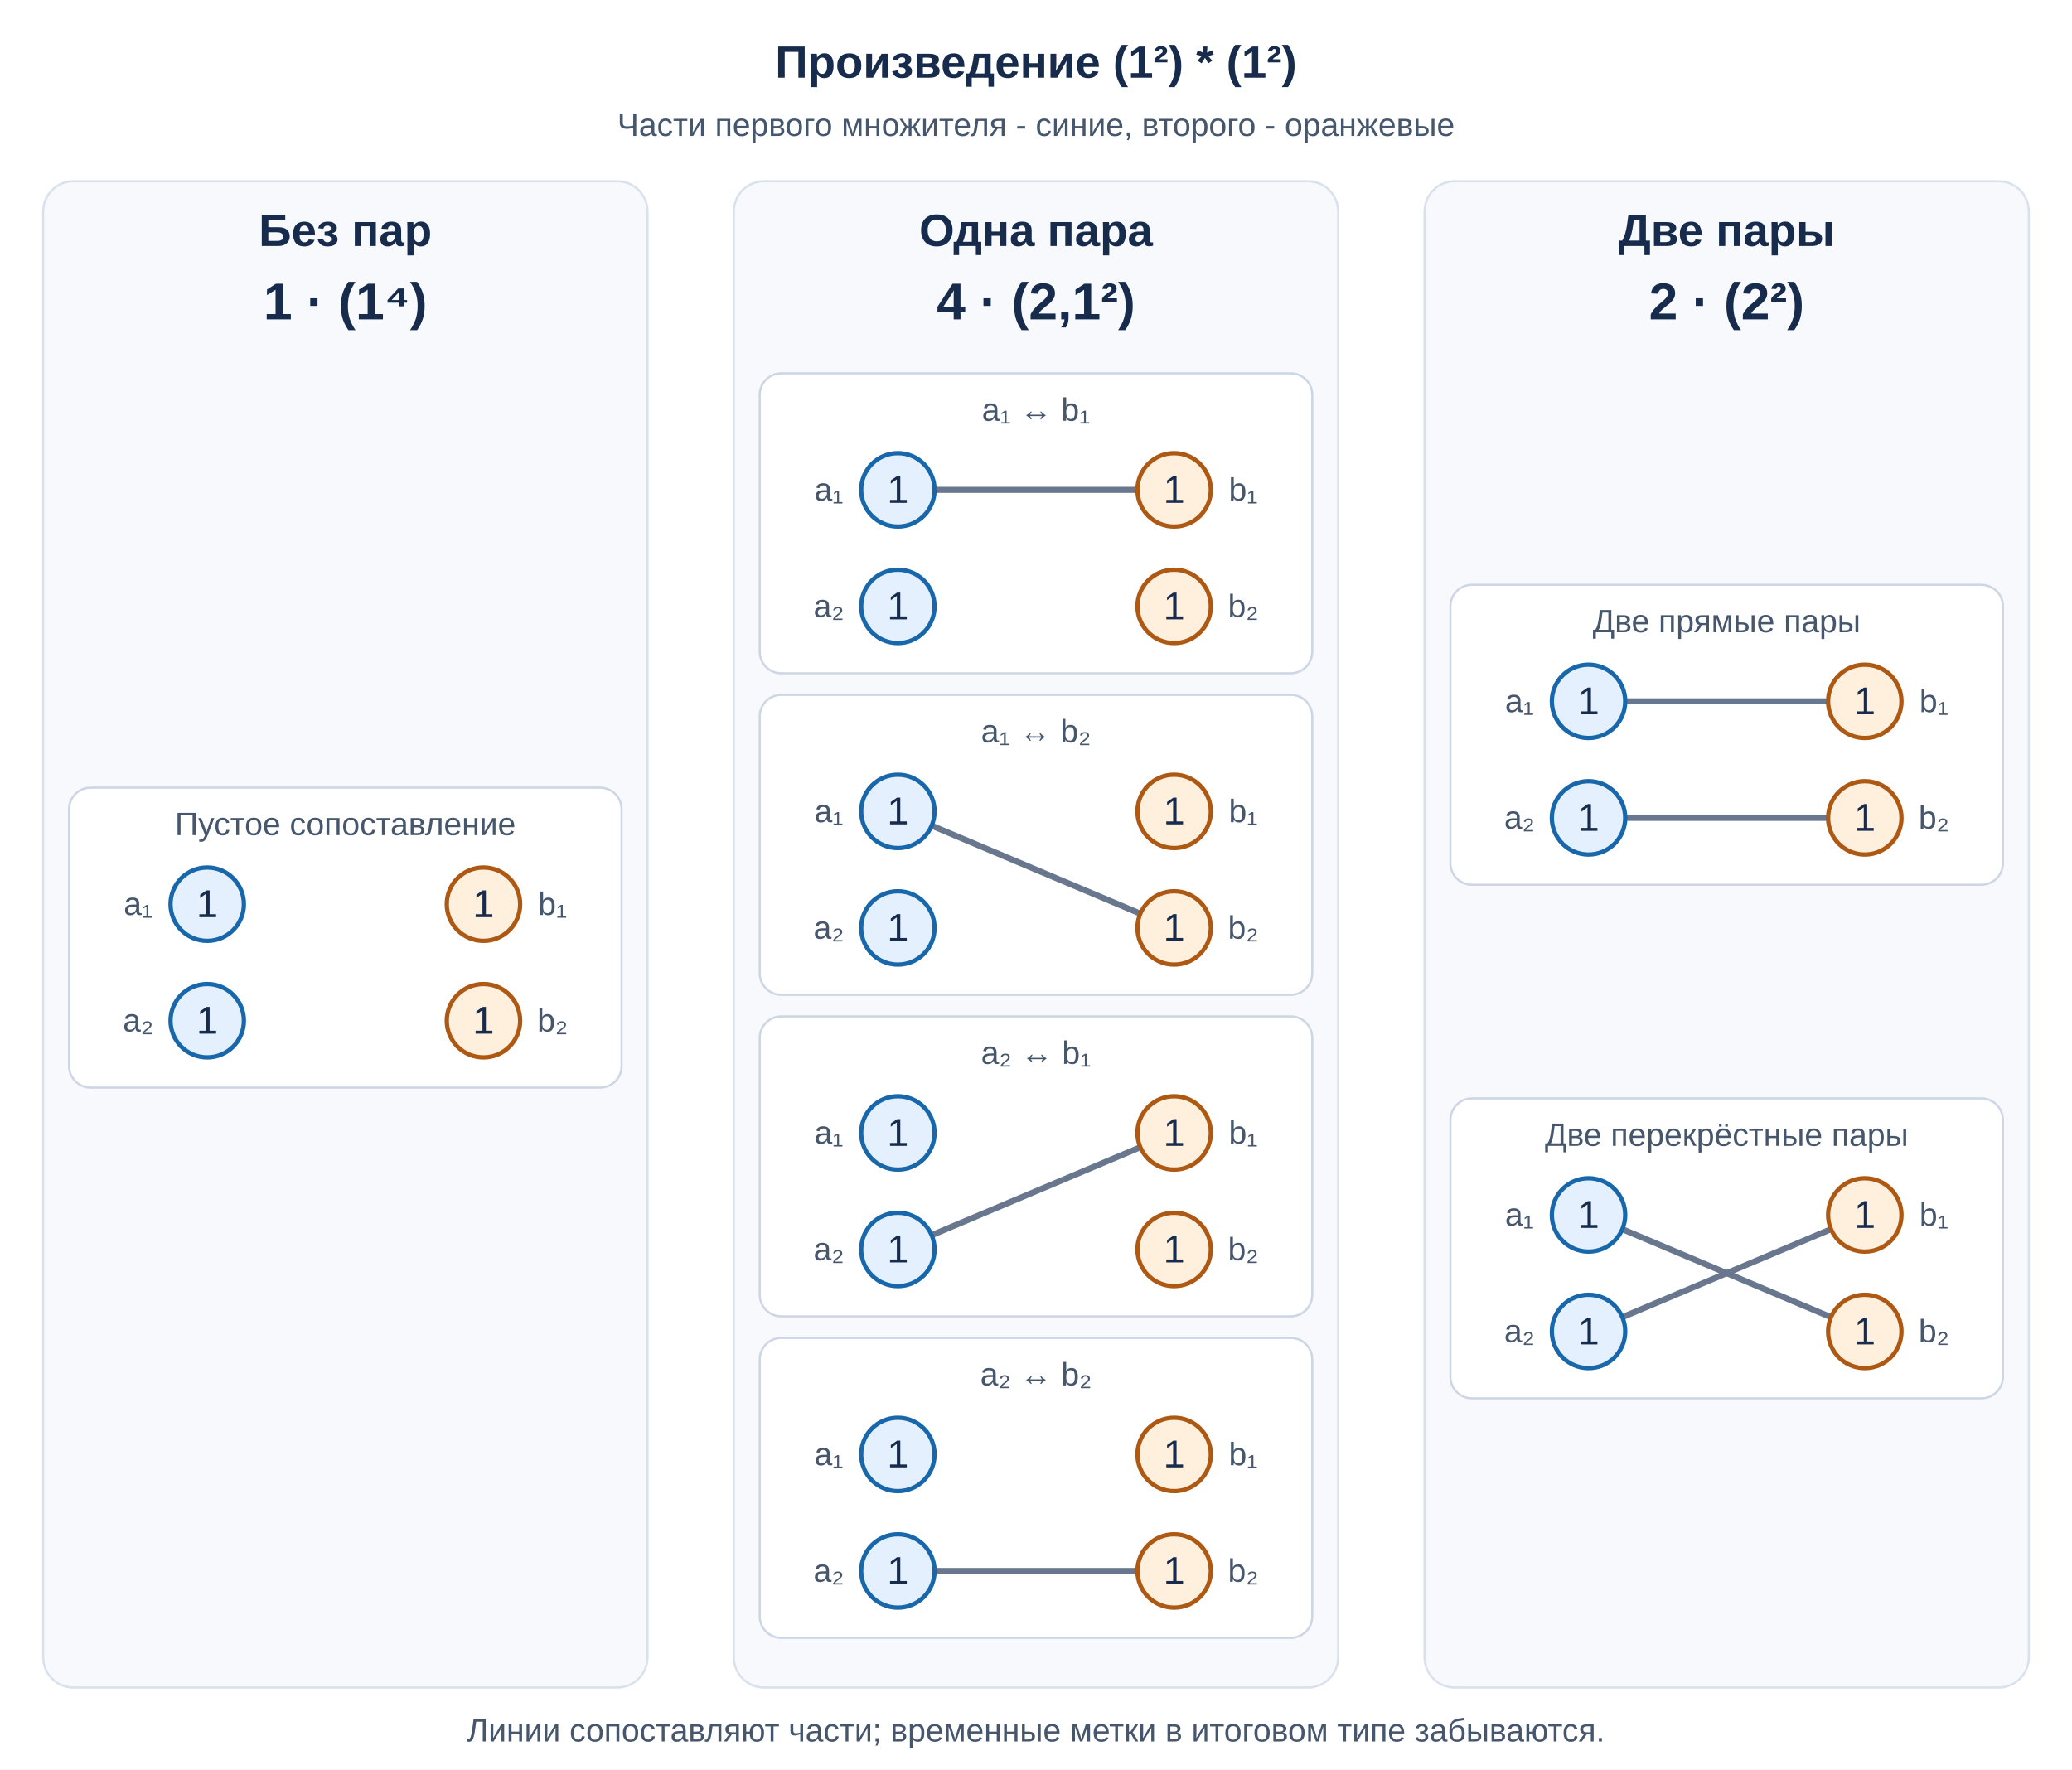
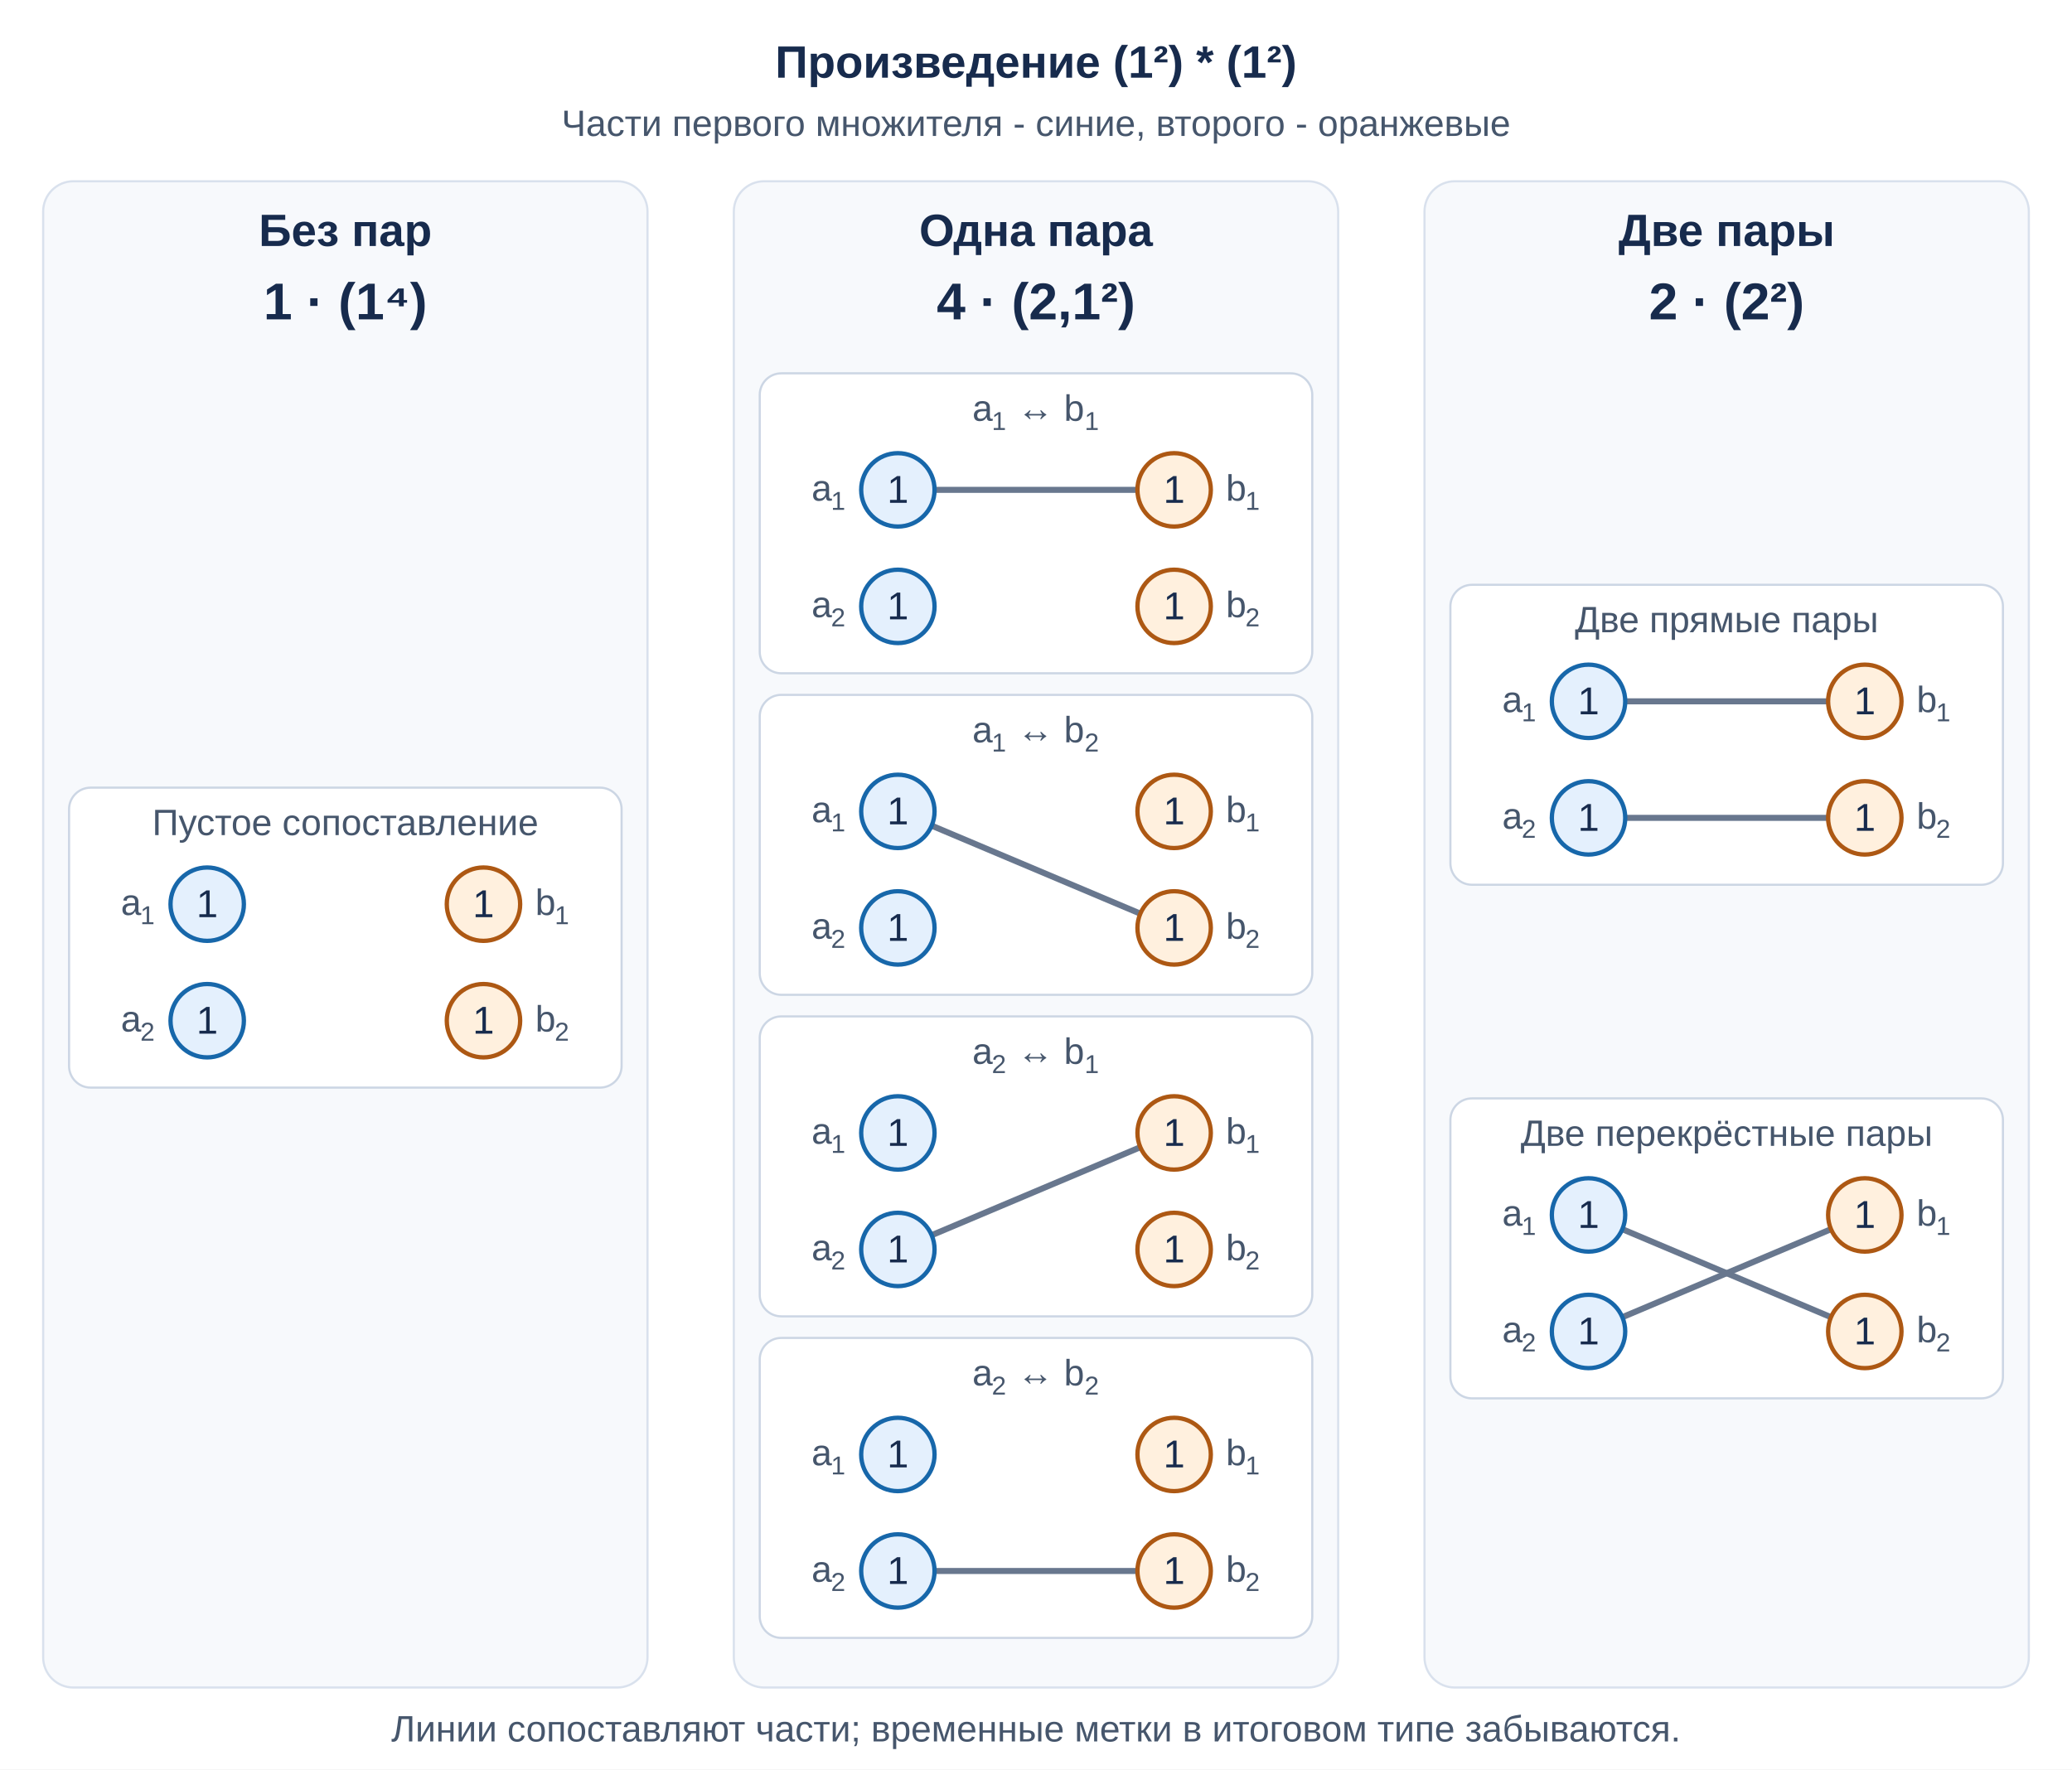
<svg xmlns="http://www.w3.org/2000/svg" width="960" height="820" viewBox="0 0 960 820" role="img" aria-labelledby="title desc">
  <rect width="960" height="820" fill="#ffffff" />
-   <style>text{font-family:Arial,'DejaVu Sans',sans-serif;fill:#172b4d} .heading{font-size:21px;font-weight:600} .small{font-size:15px;fill:#46566c} .result{font-size:24px;font-weight:600}</style>
-   <text x="480" y="36" text-anchor="middle" class="heading">Произведение (1²) * (1²)</text>
-   <text x="480" y="63" text-anchor="middle" class="small">Части первого множителя - синие, второго - оранжевые</text>
+   <style>text{font-family:Arial,'DejaVu Sans',sans-serif;fill:#172b4d} .heading{font-size:21px;font-weight:600} .small{font-size:17px;fill:#46566c} .result{font-size:24px;font-weight:600}</style>
+   <text xml:space="preserve" x="480" y="36" text-anchor="middle" class="heading">Произведение (1²) * (1²)</text>
+   <text xml:space="preserve" x="480" y="63" text-anchor="middle" class="small">Части первого множителя - синие, второго - оранжевые</text>
  <rect x="20" y="84" width="280" height="698" rx="14" fill="#f7f9fc" stroke="#d9e1ed" />
-   <text x="160" y="114" text-anchor="middle" class="heading">Без пар</text>
-   <text x="160" y="148" text-anchor="middle" class="result">1 · (1⁴)</text>
+   <text xml:space="preserve" x="160" y="114" text-anchor="middle" class="heading">Без пар</text>
+   <text xml:space="preserve" x="160" y="148" text-anchor="middle" class="result">1 · (1⁴)</text>
  <rect x="340" y="84" width="280" height="698" rx="14" fill="#f7f9fc" stroke="#d9e1ed" />
-   <text x="480" y="114" text-anchor="middle" class="heading">Одна пара</text>
-   <text x="480" y="148" text-anchor="middle" class="result">4 · (2,1²)</text>
+   <text xml:space="preserve" x="480" y="114" text-anchor="middle" class="heading">Одна пара</text>
+   <text xml:space="preserve" x="480" y="148" text-anchor="middle" class="result">4 · (2,1²)</text>
  <rect x="660" y="84" width="280" height="698" rx="14" fill="#f7f9fc" stroke="#d9e1ed" />
-   <text x="800" y="114" text-anchor="middle" class="heading">Две пары</text>
-   <text x="800" y="148" text-anchor="middle" class="result">2 · (2²)</text>
+   <text xml:space="preserve" x="800" y="114" text-anchor="middle" class="heading">Две пары</text>
+   <text xml:space="preserve" x="800" y="148" text-anchor="middle" class="result">2 · (2²)</text>
  <rect x="32" y="365" width="256" height="139" rx="10" fill="#ffffff" stroke="#ccd6e4" />
-   <text x="160" y="387" text-anchor="middle" class="small">Пустое сопоставление</text>
+   <text xml:space="preserve" x="160" y="387" text-anchor="middle" class="small">Пустое сопоставление</text>
  <circle cx="96" cy="419" r="17" fill="#e4f0fd" stroke="#1767aa" stroke-width="2" />
-   <text x="96" y="425" text-anchor="middle" font-size="18">1</text>
-   <text x="64" y="424" text-anchor="middle" class="small">a₁</text>
+   <text xml:space="preserve" x="96" y="425" text-anchor="middle" font-size="18">1</text>
+   <text xml:space="preserve" class="small" x="56.00" y="424.00" text-anchor="start" style="font-size:17.0px">a</text>
+   <text xml:space="preserve" class="small" x="65.00" y="428.25" text-anchor="start" style="font-size:12px">1</text>
  <circle cx="96" cy="473" r="17" fill="#e4f0fd" stroke="#1767aa" stroke-width="2" />
-   <text x="96" y="479" text-anchor="middle" font-size="18">1</text>
-   <text x="64" y="478" text-anchor="middle" class="small">a₂</text>
+   <text xml:space="preserve" x="96" y="479" text-anchor="middle" font-size="18">1</text>
+   <text xml:space="preserve" class="small" x="56.00" y="478.00" text-anchor="start" style="font-size:17.0px">a</text>
+   <text xml:space="preserve" class="small" x="65.00" y="482.25" text-anchor="start" style="font-size:12px">2</text>
  <circle cx="224" cy="419" r="17" fill="#fff0de" stroke="#ad5813" stroke-width="2" />
-   <text x="224" y="425" text-anchor="middle" font-size="18">1</text>
-   <text x="256" y="424" text-anchor="middle" class="small">b₁</text>
+   <text xml:space="preserve" x="224" y="425" text-anchor="middle" font-size="18">1</text>
+   <text xml:space="preserve" class="small" x="248.00" y="424.00" text-anchor="start" style="font-size:17.0px">b</text>
+   <text xml:space="preserve" class="small" x="257.00" y="428.25" text-anchor="start" style="font-size:12px">1</text>
  <circle cx="224" cy="473" r="17" fill="#fff0de" stroke="#ad5813" stroke-width="2" />
-   <text x="224" y="479" text-anchor="middle" font-size="18">1</text>
-   <text x="256" y="478" text-anchor="middle" class="small">b₂</text>
+   <text xml:space="preserve" x="224" y="479" text-anchor="middle" font-size="18">1</text>
+   <text xml:space="preserve" class="small" x="248.00" y="478.00" text-anchor="start" style="font-size:17.0px">b</text>
+   <text xml:space="preserve" class="small" x="257.00" y="482.25" text-anchor="start" style="font-size:12px">2</text>
  <rect x="352" y="173" width="256" height="139" rx="10" fill="#ffffff" stroke="#ccd6e4" />
-   <text x="480" y="195" text-anchor="middle" class="small">a₁ ↔ b₁</text>
+   <text xml:space="preserve" class="small" x="450.50" y="195.00" text-anchor="start" style="font-size:17.0px">a</text>
+   <text xml:space="preserve" class="small" x="459.50" y="199.25" text-anchor="start" style="font-size:12px">1</text>
+   <text xml:space="preserve" class="small" x="466.50" y="195.00" text-anchor="start" style="font-size:17.0px"> ↔ b</text>
+   <text xml:space="preserve" class="small" x="502.50" y="199.25" text-anchor="start" style="font-size:12px">1</text>
  <line x1="416" y1="227" x2="544" y2="227" stroke="#68778e" stroke-width="2.8" />
  <circle cx="416" cy="227" r="17" fill="#e4f0fd" stroke="#1767aa" stroke-width="2" />
-   <text x="416" y="233" text-anchor="middle" font-size="18">1</text>
-   <text x="384" y="232" text-anchor="middle" class="small">a₁</text>
+   <text xml:space="preserve" x="416" y="233" text-anchor="middle" font-size="18">1</text>
+   <text xml:space="preserve" class="small" x="376.00" y="232.00" text-anchor="start" style="font-size:17.0px">a</text>
+   <text xml:space="preserve" class="small" x="385.00" y="236.25" text-anchor="start" style="font-size:12px">1</text>
  <circle cx="416" cy="281" r="17" fill="#e4f0fd" stroke="#1767aa" stroke-width="2" />
-   <text x="416" y="287" text-anchor="middle" font-size="18">1</text>
-   <text x="384" y="286" text-anchor="middle" class="small">a₂</text>
+   <text xml:space="preserve" x="416" y="287" text-anchor="middle" font-size="18">1</text>
+   <text xml:space="preserve" class="small" x="376.00" y="286.00" text-anchor="start" style="font-size:17.0px">a</text>
+   <text xml:space="preserve" class="small" x="385.00" y="290.25" text-anchor="start" style="font-size:12px">2</text>
  <circle cx="544" cy="227" r="17" fill="#fff0de" stroke="#ad5813" stroke-width="2" />
-   <text x="544" y="233" text-anchor="middle" font-size="18">1</text>
-   <text x="576" y="232" text-anchor="middle" class="small">b₁</text>
+   <text xml:space="preserve" x="544" y="233" text-anchor="middle" font-size="18">1</text>
+   <text xml:space="preserve" class="small" x="568.00" y="232.00" text-anchor="start" style="font-size:17.0px">b</text>
+   <text xml:space="preserve" class="small" x="577.00" y="236.25" text-anchor="start" style="font-size:12px">1</text>
  <circle cx="544" cy="281" r="17" fill="#fff0de" stroke="#ad5813" stroke-width="2" />
-   <text x="544" y="287" text-anchor="middle" font-size="18">1</text>
-   <text x="576" y="286" text-anchor="middle" class="small">b₂</text>
+   <text xml:space="preserve" x="544" y="287" text-anchor="middle" font-size="18">1</text>
+   <text xml:space="preserve" class="small" x="568.00" y="286.00" text-anchor="start" style="font-size:17.0px">b</text>
+   <text xml:space="preserve" class="small" x="577.00" y="290.25" text-anchor="start" style="font-size:12px">2</text>
  <rect x="352" y="322" width="256" height="139" rx="10" fill="#ffffff" stroke="#ccd6e4" />
-   <text x="480" y="344" text-anchor="middle" class="small">a₁ ↔ b₂</text>
+   <text xml:space="preserve" class="small" x="450.50" y="344.00" text-anchor="start" style="font-size:17.0px">a</text>
+   <text xml:space="preserve" class="small" x="459.50" y="348.25" text-anchor="start" style="font-size:12px">1</text>
+   <text xml:space="preserve" class="small" x="466.50" y="344.00" text-anchor="start" style="font-size:17.0px"> ↔ b</text>
+   <text xml:space="preserve" class="small" x="502.50" y="348.25" text-anchor="start" style="font-size:12px">2</text>
  <line x1="416" y1="376" x2="544" y2="430" stroke="#68778e" stroke-width="2.8" />
  <circle cx="416" cy="376" r="17" fill="#e4f0fd" stroke="#1767aa" stroke-width="2" />
-   <text x="416" y="382" text-anchor="middle" font-size="18">1</text>
-   <text x="384" y="381" text-anchor="middle" class="small">a₁</text>
+   <text xml:space="preserve" x="416" y="382" text-anchor="middle" font-size="18">1</text>
+   <text xml:space="preserve" class="small" x="376.00" y="381.00" text-anchor="start" style="font-size:17.0px">a</text>
+   <text xml:space="preserve" class="small" x="385.00" y="385.25" text-anchor="start" style="font-size:12px">1</text>
  <circle cx="416" cy="430" r="17" fill="#e4f0fd" stroke="#1767aa" stroke-width="2" />
-   <text x="416" y="436" text-anchor="middle" font-size="18">1</text>
-   <text x="384" y="435" text-anchor="middle" class="small">a₂</text>
+   <text xml:space="preserve" x="416" y="436" text-anchor="middle" font-size="18">1</text>
+   <text xml:space="preserve" class="small" x="376.00" y="435.00" text-anchor="start" style="font-size:17.0px">a</text>
+   <text xml:space="preserve" class="small" x="385.00" y="439.25" text-anchor="start" style="font-size:12px">2</text>
  <circle cx="544" cy="376" r="17" fill="#fff0de" stroke="#ad5813" stroke-width="2" />
-   <text x="544" y="382" text-anchor="middle" font-size="18">1</text>
-   <text x="576" y="381" text-anchor="middle" class="small">b₁</text>
+   <text xml:space="preserve" x="544" y="382" text-anchor="middle" font-size="18">1</text>
+   <text xml:space="preserve" class="small" x="568.00" y="381.00" text-anchor="start" style="font-size:17.0px">b</text>
+   <text xml:space="preserve" class="small" x="577.00" y="385.25" text-anchor="start" style="font-size:12px">1</text>
  <circle cx="544" cy="430" r="17" fill="#fff0de" stroke="#ad5813" stroke-width="2" />
-   <text x="544" y="436" text-anchor="middle" font-size="18">1</text>
-   <text x="576" y="435" text-anchor="middle" class="small">b₂</text>
+   <text xml:space="preserve" x="544" y="436" text-anchor="middle" font-size="18">1</text>
+   <text xml:space="preserve" class="small" x="568.00" y="435.00" text-anchor="start" style="font-size:17.0px">b</text>
+   <text xml:space="preserve" class="small" x="577.00" y="439.25" text-anchor="start" style="font-size:12px">2</text>
  <rect x="352" y="471" width="256" height="139" rx="10" fill="#ffffff" stroke="#ccd6e4" />
-   <text x="480" y="493" text-anchor="middle" class="small">a₂ ↔ b₁</text>
+   <text xml:space="preserve" class="small" x="450.50" y="493.00" text-anchor="start" style="font-size:17.0px">a</text>
+   <text xml:space="preserve" class="small" x="459.50" y="497.25" text-anchor="start" style="font-size:12px">2</text>
+   <text xml:space="preserve" class="small" x="466.50" y="493.00" text-anchor="start" style="font-size:17.0px"> ↔ b</text>
+   <text xml:space="preserve" class="small" x="502.50" y="497.25" text-anchor="start" style="font-size:12px">1</text>
  <line x1="416" y1="579" x2="544" y2="525" stroke="#68778e" stroke-width="2.8" />
  <circle cx="416" cy="525" r="17" fill="#e4f0fd" stroke="#1767aa" stroke-width="2" />
-   <text x="416" y="531" text-anchor="middle" font-size="18">1</text>
-   <text x="384" y="530" text-anchor="middle" class="small">a₁</text>
+   <text xml:space="preserve" x="416" y="531" text-anchor="middle" font-size="18">1</text>
+   <text xml:space="preserve" class="small" x="376.00" y="530.00" text-anchor="start" style="font-size:17.0px">a</text>
+   <text xml:space="preserve" class="small" x="385.00" y="534.25" text-anchor="start" style="font-size:12px">1</text>
  <circle cx="416" cy="579" r="17" fill="#e4f0fd" stroke="#1767aa" stroke-width="2" />
-   <text x="416" y="585" text-anchor="middle" font-size="18">1</text>
-   <text x="384" y="584" text-anchor="middle" class="small">a₂</text>
+   <text xml:space="preserve" x="416" y="585" text-anchor="middle" font-size="18">1</text>
+   <text xml:space="preserve" class="small" x="376.00" y="584.00" text-anchor="start" style="font-size:17.0px">a</text>
+   <text xml:space="preserve" class="small" x="385.00" y="588.25" text-anchor="start" style="font-size:12px">2</text>
  <circle cx="544" cy="525" r="17" fill="#fff0de" stroke="#ad5813" stroke-width="2" />
-   <text x="544" y="531" text-anchor="middle" font-size="18">1</text>
-   <text x="576" y="530" text-anchor="middle" class="small">b₁</text>
+   <text xml:space="preserve" x="544" y="531" text-anchor="middle" font-size="18">1</text>
+   <text xml:space="preserve" class="small" x="568.00" y="530.00" text-anchor="start" style="font-size:17.0px">b</text>
+   <text xml:space="preserve" class="small" x="577.00" y="534.25" text-anchor="start" style="font-size:12px">1</text>
  <circle cx="544" cy="579" r="17" fill="#fff0de" stroke="#ad5813" stroke-width="2" />
-   <text x="544" y="585" text-anchor="middle" font-size="18">1</text>
-   <text x="576" y="584" text-anchor="middle" class="small">b₂</text>
+   <text xml:space="preserve" x="544" y="585" text-anchor="middle" font-size="18">1</text>
+   <text xml:space="preserve" class="small" x="568.00" y="584.00" text-anchor="start" style="font-size:17.0px">b</text>
+   <text xml:space="preserve" class="small" x="577.00" y="588.25" text-anchor="start" style="font-size:12px">2</text>
  <rect x="352" y="620" width="256" height="139" rx="10" fill="#ffffff" stroke="#ccd6e4" />
-   <text x="480" y="642" text-anchor="middle" class="small">a₂ ↔ b₂</text>
+   <text xml:space="preserve" class="small" x="450.50" y="642.00" text-anchor="start" style="font-size:17.0px">a</text>
+   <text xml:space="preserve" class="small" x="459.50" y="646.25" text-anchor="start" style="font-size:12px">2</text>
+   <text xml:space="preserve" class="small" x="466.50" y="642.00" text-anchor="start" style="font-size:17.0px"> ↔ b</text>
+   <text xml:space="preserve" class="small" x="502.50" y="646.25" text-anchor="start" style="font-size:12px">2</text>
  <line x1="416" y1="728" x2="544" y2="728" stroke="#68778e" stroke-width="2.8" />
  <circle cx="416" cy="674" r="17" fill="#e4f0fd" stroke="#1767aa" stroke-width="2" />
-   <text x="416" y="680" text-anchor="middle" font-size="18">1</text>
-   <text x="384" y="679" text-anchor="middle" class="small">a₁</text>
+   <text xml:space="preserve" x="416" y="680" text-anchor="middle" font-size="18">1</text>
+   <text xml:space="preserve" class="small" x="376.00" y="679.00" text-anchor="start" style="font-size:17.0px">a</text>
+   <text xml:space="preserve" class="small" x="385.00" y="683.25" text-anchor="start" style="font-size:12px">1</text>
  <circle cx="416" cy="728" r="17" fill="#e4f0fd" stroke="#1767aa" stroke-width="2" />
-   <text x="416" y="734" text-anchor="middle" font-size="18">1</text>
-   <text x="384" y="733" text-anchor="middle" class="small">a₂</text>
+   <text xml:space="preserve" x="416" y="734" text-anchor="middle" font-size="18">1</text>
+   <text xml:space="preserve" class="small" x="376.00" y="733.00" text-anchor="start" style="font-size:17.0px">a</text>
+   <text xml:space="preserve" class="small" x="385.00" y="737.25" text-anchor="start" style="font-size:12px">2</text>
  <circle cx="544" cy="674" r="17" fill="#fff0de" stroke="#ad5813" stroke-width="2" />
-   <text x="544" y="680" text-anchor="middle" font-size="18">1</text>
-   <text x="576" y="679" text-anchor="middle" class="small">b₁</text>
+   <text xml:space="preserve" x="544" y="680" text-anchor="middle" font-size="18">1</text>
+   <text xml:space="preserve" class="small" x="568.00" y="679.00" text-anchor="start" style="font-size:17.0px">b</text>
+   <text xml:space="preserve" class="small" x="577.00" y="683.25" text-anchor="start" style="font-size:12px">1</text>
  <circle cx="544" cy="728" r="17" fill="#fff0de" stroke="#ad5813" stroke-width="2" />
-   <text x="544" y="734" text-anchor="middle" font-size="18">1</text>
-   <text x="576" y="733" text-anchor="middle" class="small">b₂</text>
+   <text xml:space="preserve" x="544" y="734" text-anchor="middle" font-size="18">1</text>
+   <text xml:space="preserve" class="small" x="568.00" y="733.00" text-anchor="start" style="font-size:17.0px">b</text>
+   <text xml:space="preserve" class="small" x="577.00" y="737.25" text-anchor="start" style="font-size:12px">2</text>
  <rect x="672" y="271" width="256" height="139" rx="10" fill="#ffffff" stroke="#ccd6e4" />
-   <text x="800" y="293" text-anchor="middle" class="small">Две прямые пары</text>
+   <text xml:space="preserve" x="800" y="293" text-anchor="middle" class="small">Две прямые пары</text>
  <line x1="736" y1="325" x2="864" y2="325" stroke="#68778e" stroke-width="2.8" />
  <line x1="736" y1="379" x2="864" y2="379" stroke="#68778e" stroke-width="2.8" />
  <circle cx="736" cy="325" r="17" fill="#e4f0fd" stroke="#1767aa" stroke-width="2" />
-   <text x="736" y="331" text-anchor="middle" font-size="18">1</text>
-   <text x="704" y="330" text-anchor="middle" class="small">a₁</text>
+   <text xml:space="preserve" x="736" y="331" text-anchor="middle" font-size="18">1</text>
+   <text xml:space="preserve" class="small" x="696.00" y="330.00" text-anchor="start" style="font-size:17.0px">a</text>
+   <text xml:space="preserve" class="small" x="705.00" y="334.25" text-anchor="start" style="font-size:12px">1</text>
  <circle cx="736" cy="379" r="17" fill="#e4f0fd" stroke="#1767aa" stroke-width="2" />
-   <text x="736" y="385" text-anchor="middle" font-size="18">1</text>
-   <text x="704" y="384" text-anchor="middle" class="small">a₂</text>
+   <text xml:space="preserve" x="736" y="385" text-anchor="middle" font-size="18">1</text>
+   <text xml:space="preserve" class="small" x="696.00" y="384.00" text-anchor="start" style="font-size:17.0px">a</text>
+   <text xml:space="preserve" class="small" x="705.00" y="388.25" text-anchor="start" style="font-size:12px">2</text>
  <circle cx="864" cy="325" r="17" fill="#fff0de" stroke="#ad5813" stroke-width="2" />
-   <text x="864" y="331" text-anchor="middle" font-size="18">1</text>
-   <text x="896" y="330" text-anchor="middle" class="small">b₁</text>
+   <text xml:space="preserve" x="864" y="331" text-anchor="middle" font-size="18">1</text>
+   <text xml:space="preserve" class="small" x="888.00" y="330.00" text-anchor="start" style="font-size:17.0px">b</text>
+   <text xml:space="preserve" class="small" x="897.00" y="334.25" text-anchor="start" style="font-size:12px">1</text>
  <circle cx="864" cy="379" r="17" fill="#fff0de" stroke="#ad5813" stroke-width="2" />
-   <text x="864" y="385" text-anchor="middle" font-size="18">1</text>
-   <text x="896" y="384" text-anchor="middle" class="small">b₂</text>
+   <text xml:space="preserve" x="864" y="385" text-anchor="middle" font-size="18">1</text>
+   <text xml:space="preserve" class="small" x="888.00" y="384.00" text-anchor="start" style="font-size:17.0px">b</text>
+   <text xml:space="preserve" class="small" x="897.00" y="388.25" text-anchor="start" style="font-size:12px">2</text>
  <rect x="672" y="509" width="256" height="139" rx="10" fill="#ffffff" stroke="#ccd6e4" />
-   <text x="800" y="531" text-anchor="middle" class="small">Две перекрёстные пары</text>
+   <text xml:space="preserve" x="800" y="531" text-anchor="middle" class="small">Две перекрёстные пары</text>
  <line x1="736" y1="563" x2="864" y2="617" stroke="#68778e" stroke-width="2.8" />
  <line x1="736" y1="617" x2="864" y2="563" stroke="#68778e" stroke-width="2.8" />
  <circle cx="736" cy="563" r="17" fill="#e4f0fd" stroke="#1767aa" stroke-width="2" />
-   <text x="736" y="569" text-anchor="middle" font-size="18">1</text>
-   <text x="704" y="568" text-anchor="middle" class="small">a₁</text>
+   <text xml:space="preserve" x="736" y="569" text-anchor="middle" font-size="18">1</text>
+   <text xml:space="preserve" class="small" x="696.00" y="568.00" text-anchor="start" style="font-size:17.0px">a</text>
+   <text xml:space="preserve" class="small" x="705.00" y="572.25" text-anchor="start" style="font-size:12px">1</text>
  <circle cx="736" cy="617" r="17" fill="#e4f0fd" stroke="#1767aa" stroke-width="2" />
-   <text x="736" y="623" text-anchor="middle" font-size="18">1</text>
-   <text x="704" y="622" text-anchor="middle" class="small">a₂</text>
+   <text xml:space="preserve" x="736" y="623" text-anchor="middle" font-size="18">1</text>
+   <text xml:space="preserve" class="small" x="696.00" y="622.00" text-anchor="start" style="font-size:17.0px">a</text>
+   <text xml:space="preserve" class="small" x="705.00" y="626.25" text-anchor="start" style="font-size:12px">2</text>
  <circle cx="864" cy="563" r="17" fill="#fff0de" stroke="#ad5813" stroke-width="2" />
-   <text x="864" y="569" text-anchor="middle" font-size="18">1</text>
-   <text x="896" y="568" text-anchor="middle" class="small">b₁</text>
+   <text xml:space="preserve" x="864" y="569" text-anchor="middle" font-size="18">1</text>
+   <text xml:space="preserve" class="small" x="888.00" y="568.00" text-anchor="start" style="font-size:17.0px">b</text>
+   <text xml:space="preserve" class="small" x="897.00" y="572.25" text-anchor="start" style="font-size:12px">1</text>
  <circle cx="864" cy="617" r="17" fill="#fff0de" stroke="#ad5813" stroke-width="2" />
-   <text x="864" y="623" text-anchor="middle" font-size="18">1</text>
-   <text x="896" y="622" text-anchor="middle" class="small">b₂</text>
-   <text x="480" y="807" text-anchor="middle" class="small">Линии сопоставляют части; временные метки в итоговом типе забываются.</text>
+   <text xml:space="preserve" x="864" y="623" text-anchor="middle" font-size="18">1</text>
+   <text xml:space="preserve" class="small" x="888.00" y="622.00" text-anchor="start" style="font-size:17.0px">b</text>
+   <text xml:space="preserve" class="small" x="897.00" y="626.25" text-anchor="start" style="font-size:12px">2</text>
+   <text xml:space="preserve" x="480" y="807" text-anchor="middle" class="small">Линии сопоставляют части; временные метки в итоговом типе забываются.</text>
</svg>
